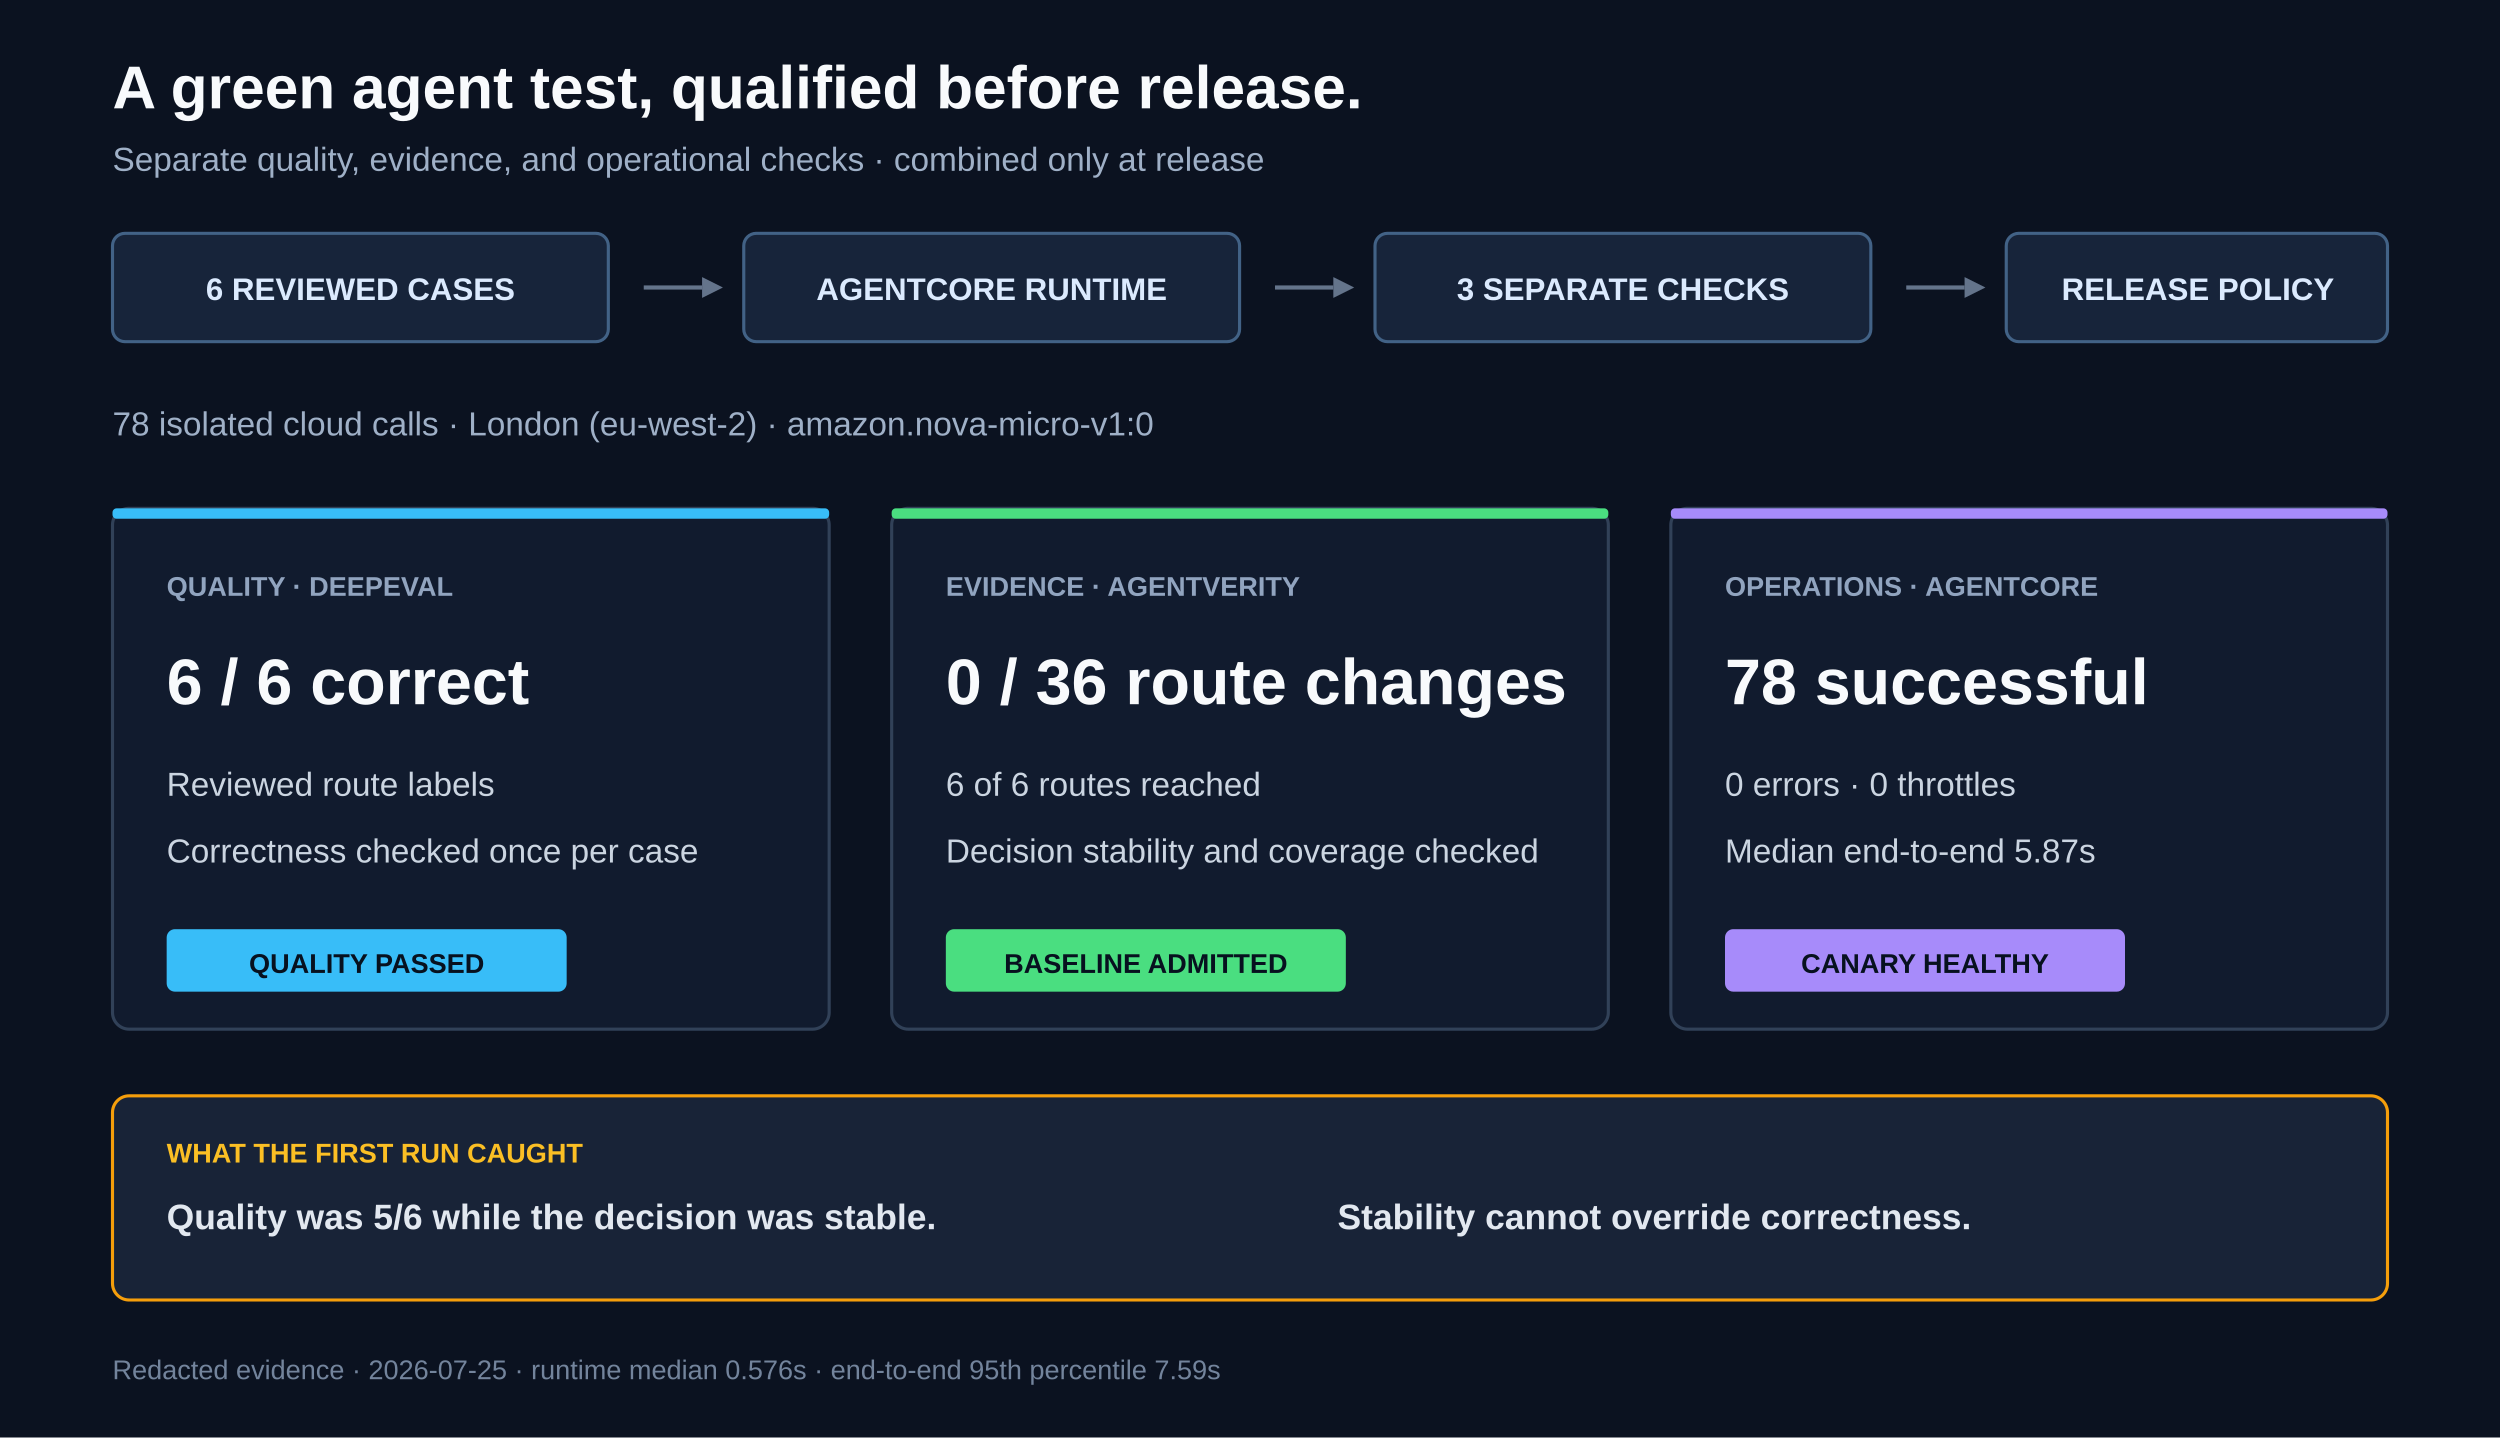
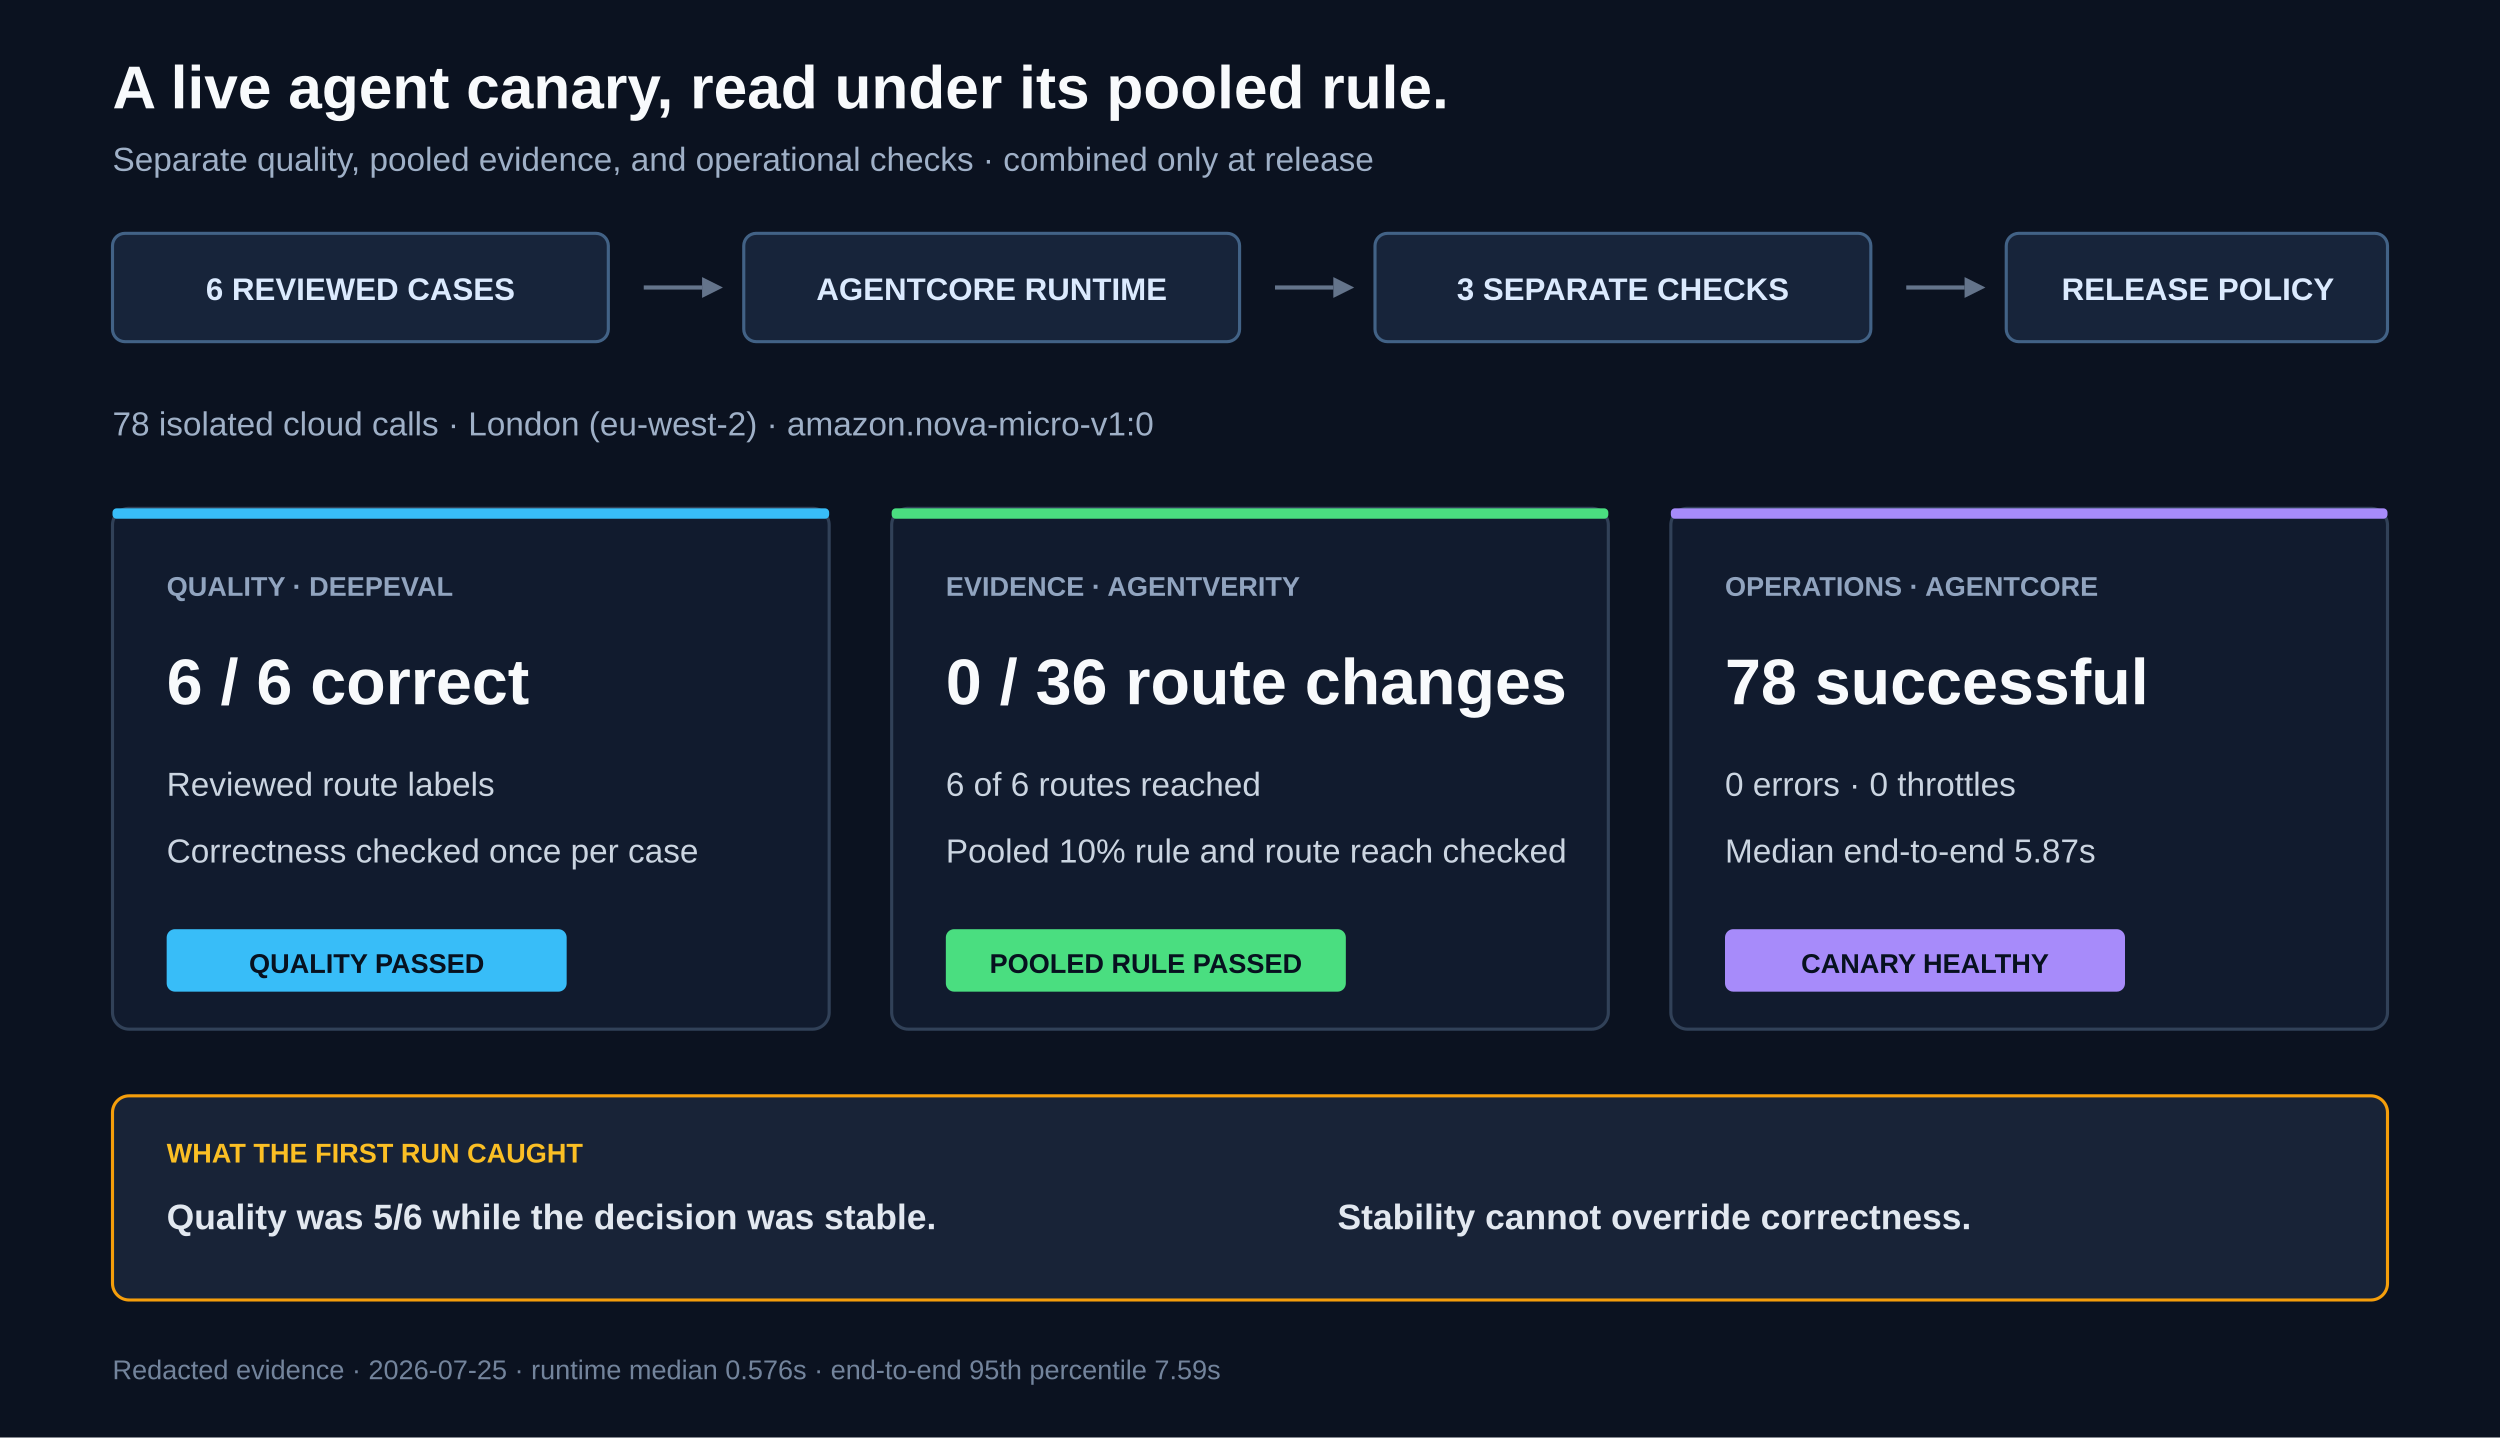
- <svg xmlns="http://www.w3.org/2000/svg" width="1200" height="690" viewBox="0 0 1200 690" role="img" aria-label="AgentVerity release gate from a real AgentCore payment-routing canary">
+ <svg xmlns="http://www.w3.org/2000/svg" width="1200" height="690" viewBox="0 0 1200 690" role="img" aria-label="Historical pooled AgentVerity release gate from a real AgentCore payment-routing canary">
  <style>
  .bg { fill: #0b1220; }
  .card { fill: #111b2e; stroke: #314158; stroke-width: 1.5; }
  .step { fill: #17243a; stroke: #426286; stroke-width: 1.5; }
  text { font-family: Arial, sans-serif; }
  .headline { fill: #f8fafc; font-size: 29px; font-weight: 700; }
  .subhead { fill: #9fb0c7; font-size: 16px; font-weight: 400; }
  .stepText { fill: #dbeafe; font-size: 15px; font-weight: 600;
    text-anchor: middle; }
  .eyebrow { fill: #91a4bf; font-size: 13px; font-weight: 700; }
  .metric { fill: #f8fafc; font-size: 31px; font-weight: 700; }
  .detail { fill: #cbd5e1; font-size: 16px; font-weight: 400; }
  .badge { fill: #07111f; font-size: 13px; font-weight: 700;
    text-anchor: middle; }
  .flow { stroke: #64748b; stroke-width: 2; }
  .lessonBox { fill: #182337; stroke: #f59e0b; stroke-width: 1.5; }
  .lessonTitle { fill: #fbbf24; font-size: 13px; font-weight: 700; }
  .lesson { fill: #e2e8f0; font-size: 17px; font-weight: 600; }
  .footer { fill: #73849c; font-size: 13px; font-weight: 400; }
</style>
  <rect width="1200" height="690" class="bg" />
-   <text x="54" y="52" class="headline">A green agent test, qualified before release.</text>
-   <text x="54" y="82" class="subhead">Separate quality, evidence, and operational checks · combined only at release</text>
+   <text x="54" y="52" class="headline">A live agent canary, read under its pooled rule.</text>
+   <text x="54" y="82" class="subhead">Separate quality, pooled evidence, and operational checks · combined only at release</text>
  <rect x="54" y="112" width="238" height="52" rx="6" class="step" />
  <rect x="357" y="112" width="238" height="52" rx="6" class="step" />
  <rect x="660" y="112" width="238" height="52" rx="6" class="step" />
  <rect x="963" y="112" width="183" height="52" rx="6" class="step" />
  <text x="173" y="144" class="stepText">6 REVIEWED CASES</text>
  <text x="476" y="144" class="stepText">AGENTCORE RUNTIME</text>
  <text x="779" y="144" class="stepText">3 SEPARATE CHECKS</text>
  <text x="1055" y="144" class="stepText">RELEASE POLICY</text>
  <line x1="309" y1="138" x2="337" y2="138" class="flow" />
  <path d="M 337 133 L 347 138 L 337 143 z" fill="#64748b" />
  <line x1="612" y1="138" x2="640" y2="138" class="flow" />
  <path d="M 640 133 L 650 138 L 640 143 z" fill="#64748b" />
  <line x1="915" y1="138" x2="943" y2="138" class="flow" />
  <path d="M 943 133 L 953 138 L 943 143 z" fill="#64748b" />
  <text x="54" y="209" class="subhead">78 isolated cloud calls · London (eu-west-2) · amazon.nova-micro-v1:0</text>
  <rect x="54" y="244" width="344" height="250" rx="8" class="card" />
  <rect x="54" y="244" width="344" height="5" rx="2" fill="#38bdf8" />
  <text x="80" y="286" class="eyebrow">QUALITY · DEEPEVAL</text>
  <text x="80" y="338" class="metric">6 / 6 correct</text>
  <text x="80" y="382" class="detail">Reviewed route labels</text>
  <text x="80" y="414" class="detail">Correctness checked once per case</text>
  <rect x="80" y="446" width="192" height="30" rx="4" fill="#38bdf8" />
  <text x="176" y="467" class="badge">QUALITY PASSED</text>
  <rect x="428" y="244" width="344" height="250" rx="8" class="card" />
  <rect x="428" y="244" width="344" height="5" rx="2" fill="#4ade80" />
  <text x="454" y="286" class="eyebrow">EVIDENCE · AGENTVERITY</text>
  <text x="454" y="338" class="metric">0 / 36 route changes</text>
  <text x="454" y="382" class="detail">6 of 6 routes reached</text>
-   <text x="454" y="414" class="detail">Decision stability and coverage checked</text>
+   <text x="454" y="414" class="detail">Pooled 10% rule and route reach checked</text>
  <rect x="454" y="446" width="192" height="30" rx="4" fill="#4ade80" />
-   <text x="550" y="467" class="badge">BASELINE ADMITTED</text>
+   <text x="550" y="467" class="badge">POOLED RULE PASSED</text>
  <rect x="802" y="244" width="344" height="250" rx="8" class="card" />
  <rect x="802" y="244" width="344" height="5" rx="2" fill="#a78bfa" />
  <text x="828" y="286" class="eyebrow">OPERATIONS · AGENTCORE</text>
  <text x="828" y="338" class="metric">78 successful</text>
  <text x="828" y="382" class="detail">0 errors · 0 throttles</text>
  <text x="828" y="414" class="detail">Median end-to-end 5.87s</text>
  <rect x="828" y="446" width="192" height="30" rx="4" fill="#a78bfa" />
  <text x="924" y="467" class="badge">CANARY HEALTHY</text>
  <rect x="54" y="526" width="1092" height="98" rx="8" class="lessonBox" />
  <text x="80" y="558" class="lessonTitle">WHAT THE FIRST RUN CAUGHT</text>
  <text x="80" y="590" class="lesson">Quality was 5/6 while the decision was stable.</text>
  <text x="642" y="590" class="lesson">Stability cannot override correctness.</text>
  <text x="54" y="662" class="footer">Redacted evidence · 2026-07-25 · runtime median 0.576s · end-to-end 95th percentile 7.59s</text>
</svg>
